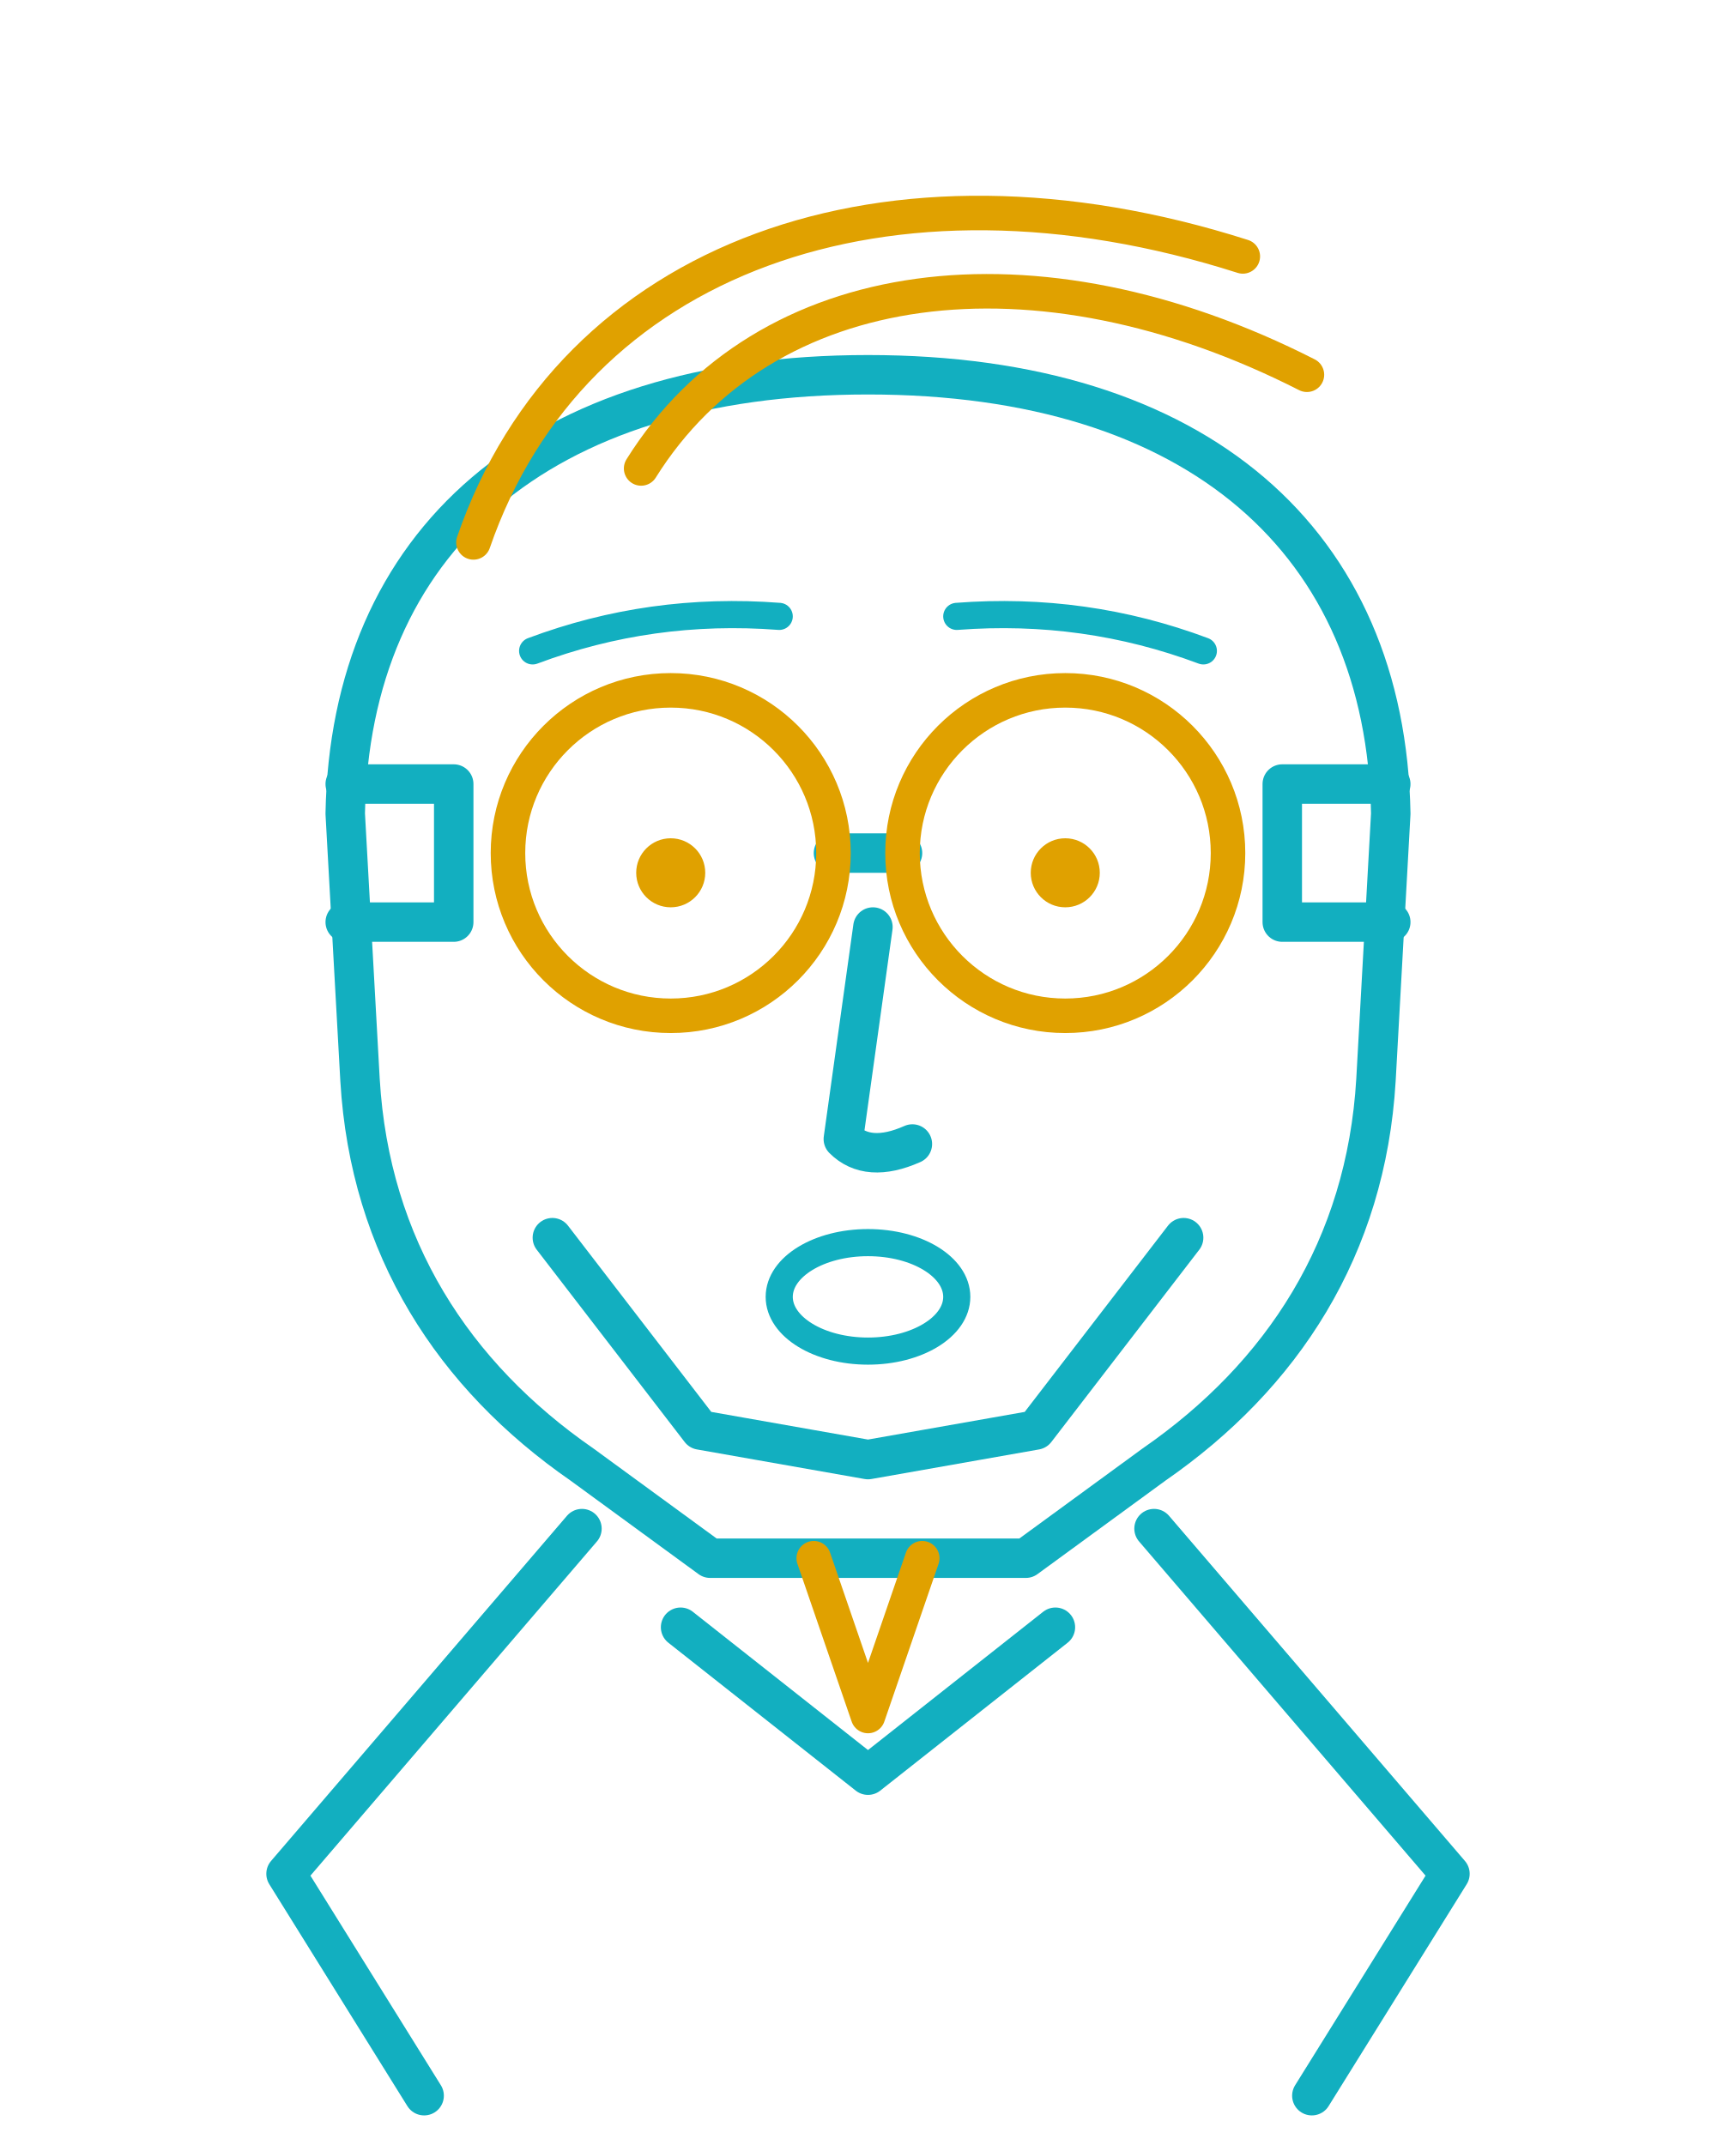
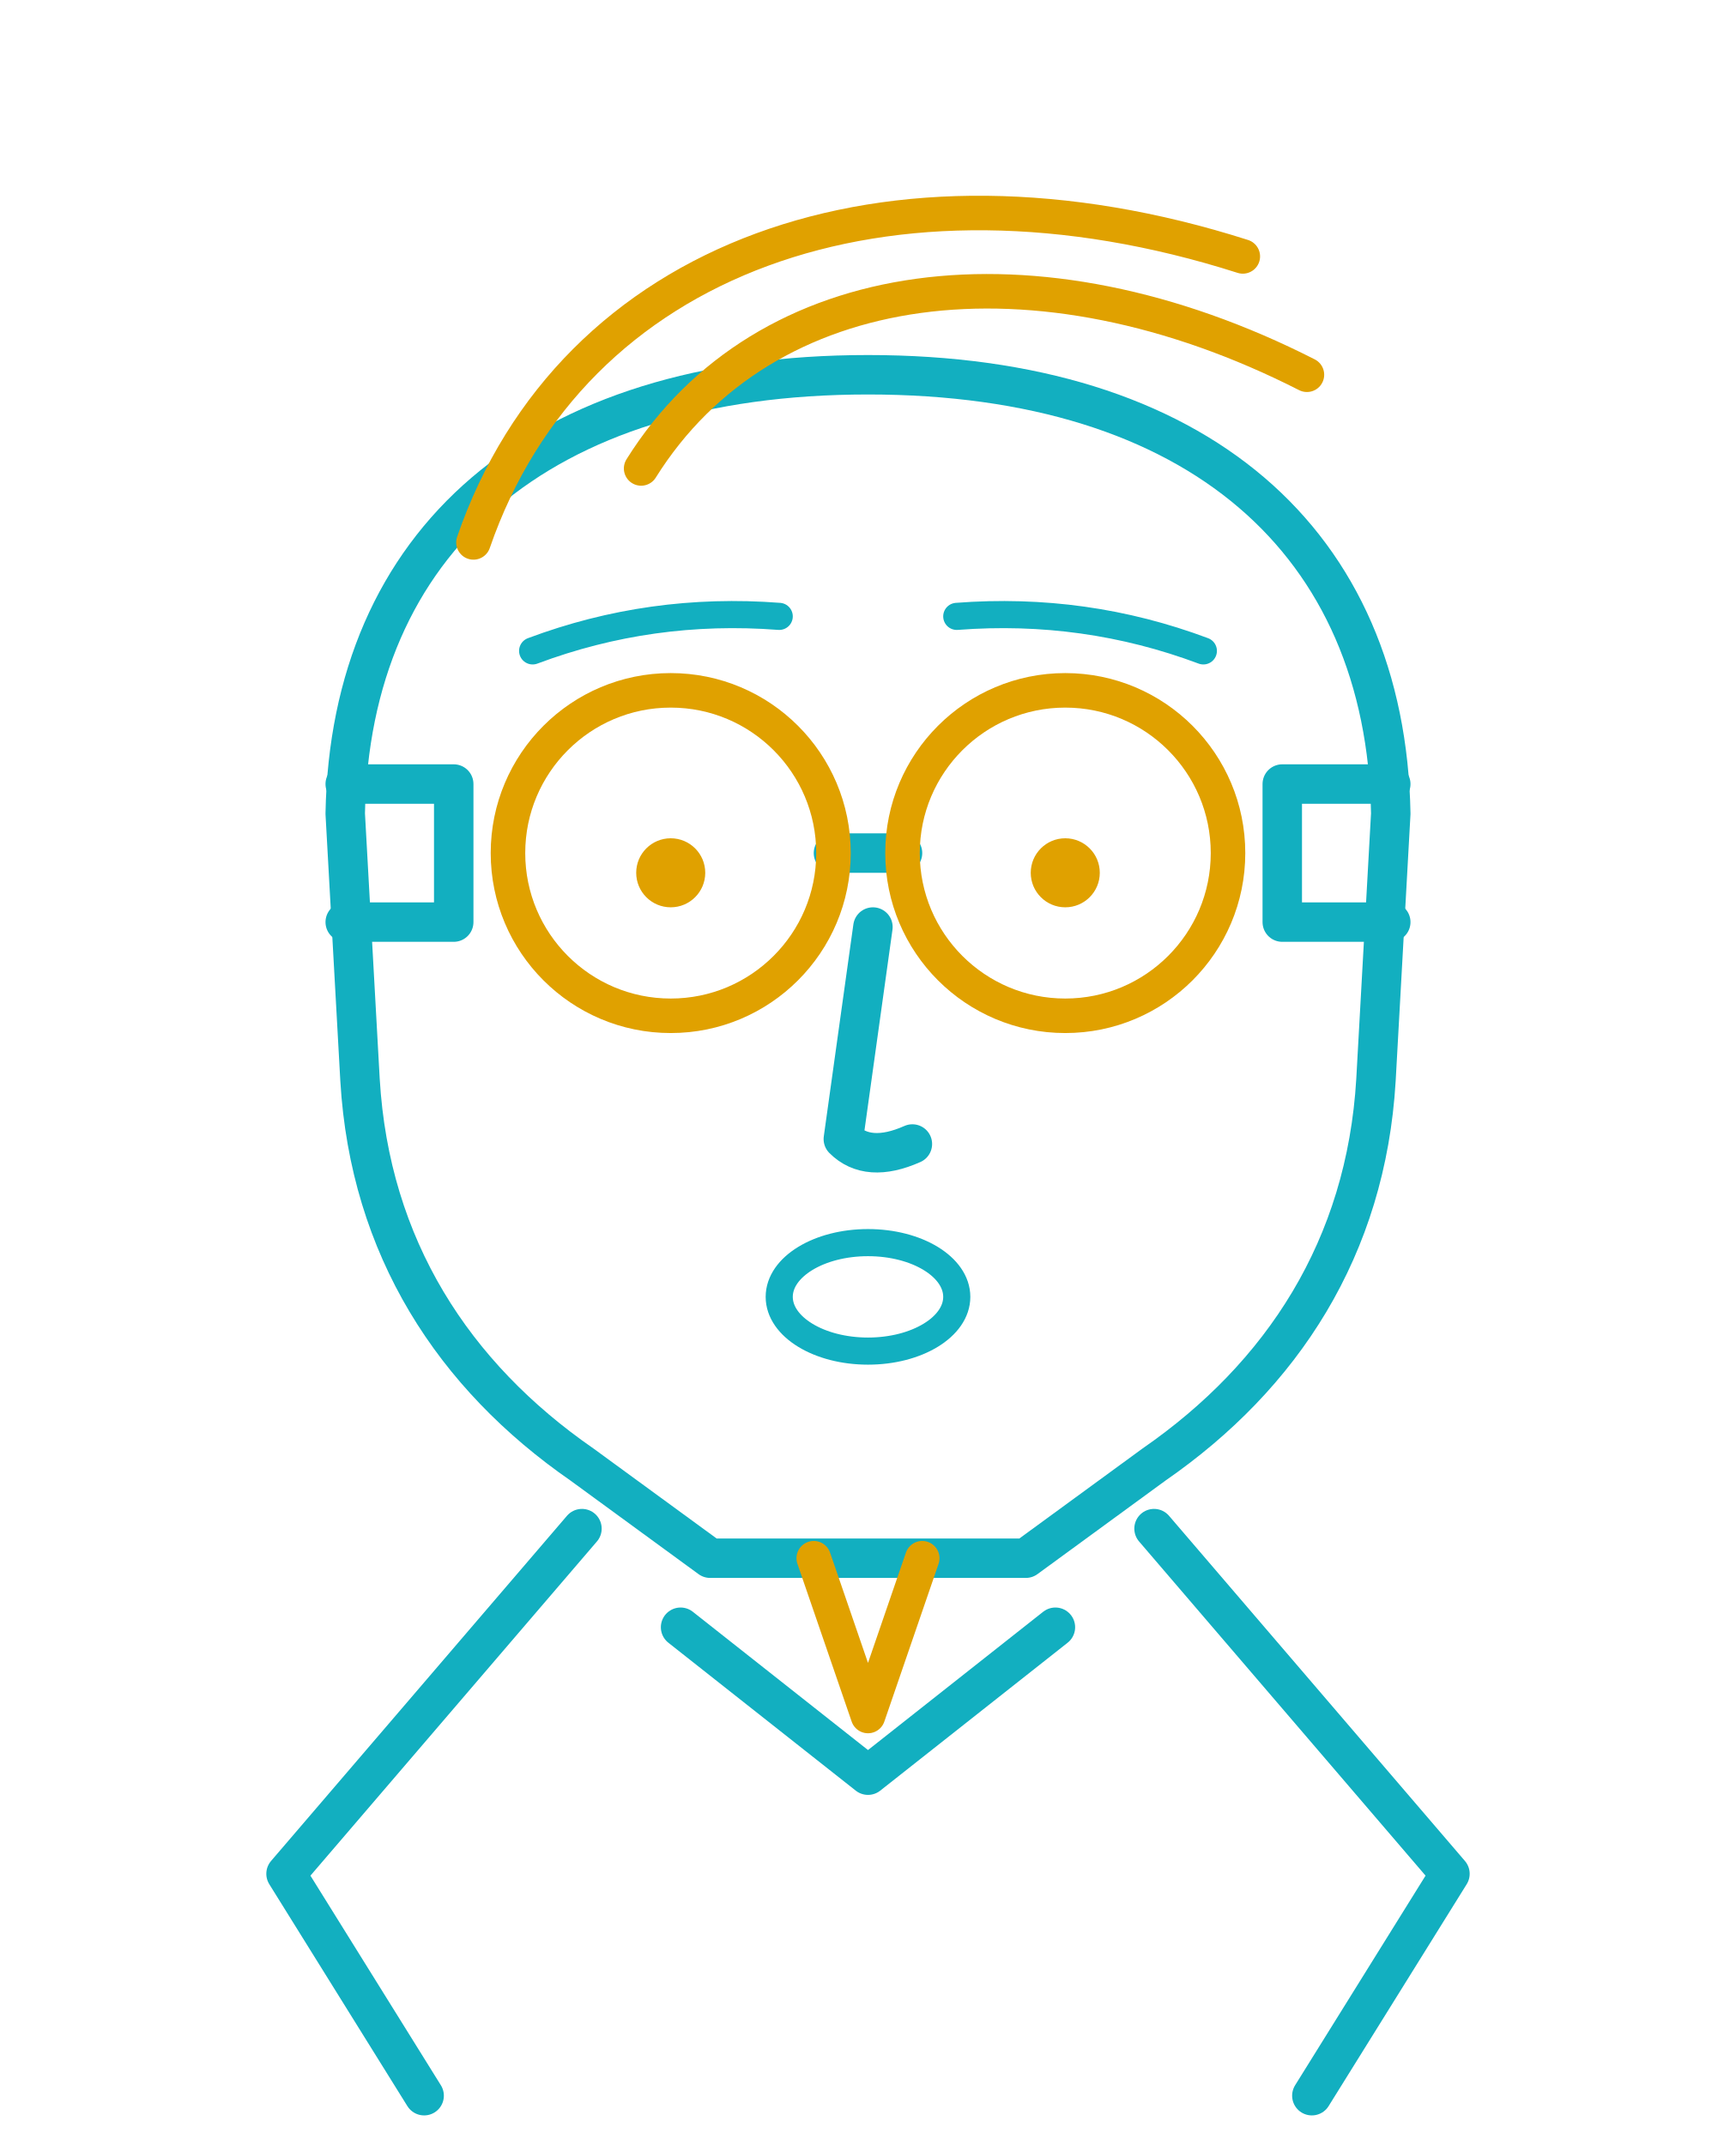
<svg xmlns="http://www.w3.org/2000/svg" viewBox="160 110 704 870" width="704" height="870">
  <g fill="none" stroke-linejoin="round" stroke-linecap="round">
    <g stroke="#12AFC0" stroke-width="16">
      <path d="M512 262 C646 262 722 330 724 440 L718 548 C714 616 680 668 628 704 L576 742 L448 742 L396 704 C344 668 310 616 306 548 L300 440 C302 330 378 262 512 262 Z" />
      <path d="M396 730 L276 870 M628 730 L748 870 M276 870 L332 960 M748 870 L692 960 M436 770 L512 830 L588 770" />
      <polyline points="300,428 344,428 344,484 300,484" />
      <polyline points="724,428 680,428 680,484 724,484" />
      <line x1="498" y1="456" x2="526" y2="456" />
-       <polyline points="384,612 444,690 512,702 580,690 640,612" />
      <path d="M514 486 L502 572 Q512 582 530 574" />
    </g>
    <g stroke="#E0A100" stroke-width="14">
      <path d="M352 330 C392 214 520 168 664 214" />
      <path d="M420 300 C470 220 580 206 690 262" />
      <circle cx="432" cy="456" r="66" />
      <circle cx="592" cy="456" r="66" />
      <polyline points="490,742 512,806 534,742" />
    </g>
    <g stroke="#12AFC0" stroke-width="11">
      <path d="M376 374 Q424 356 476 360" />
      <path d="M548 360 Q600 356 648 374" />
      <ellipse cx="512" cy="636" rx="36" ry="22" />
    </g>
    <g fill="#E0A100" stroke="none">
      <circle cx="432" cy="464" r="14" />
      <circle cx="592" cy="464" r="14" />
    </g>
  </g>
</svg>
